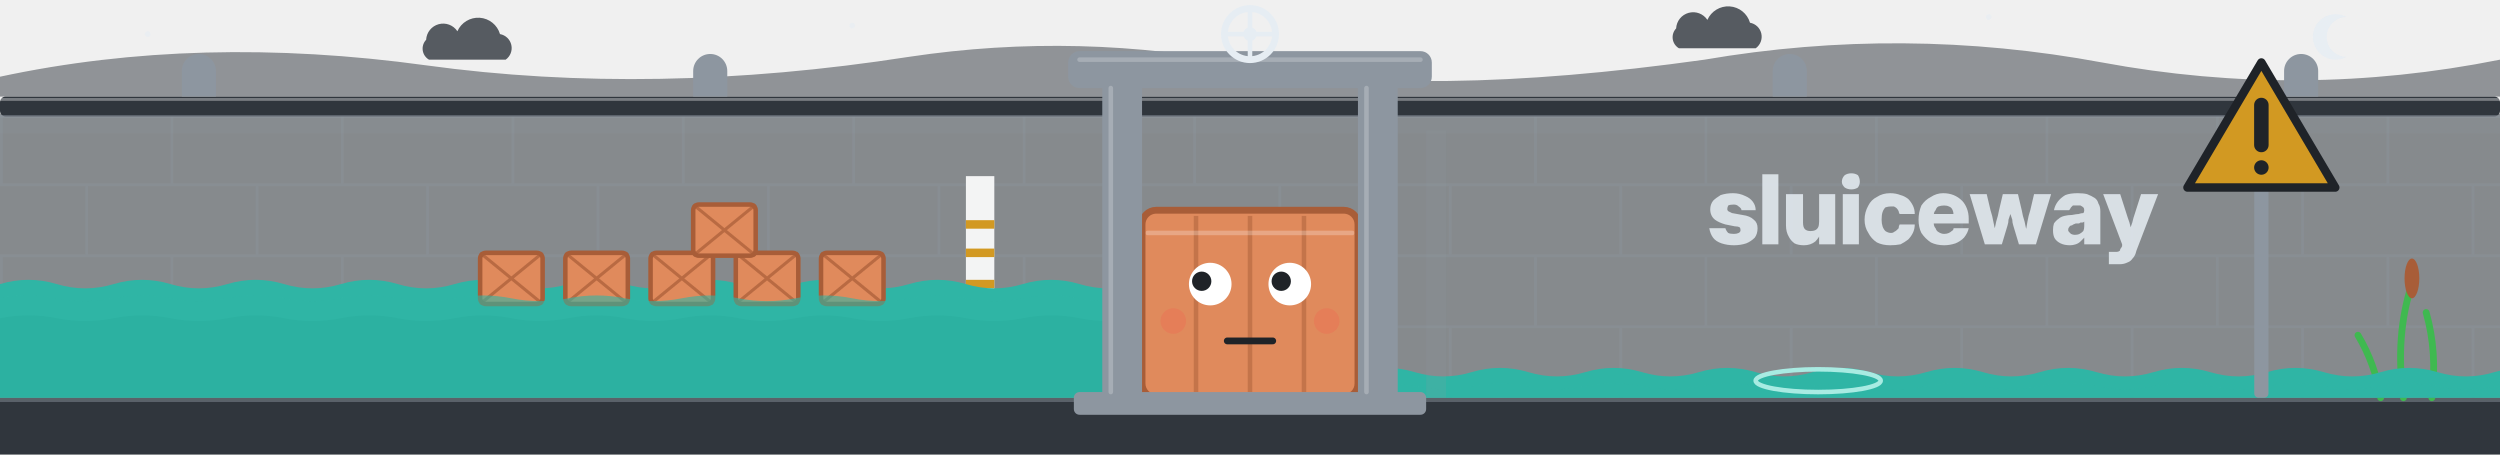
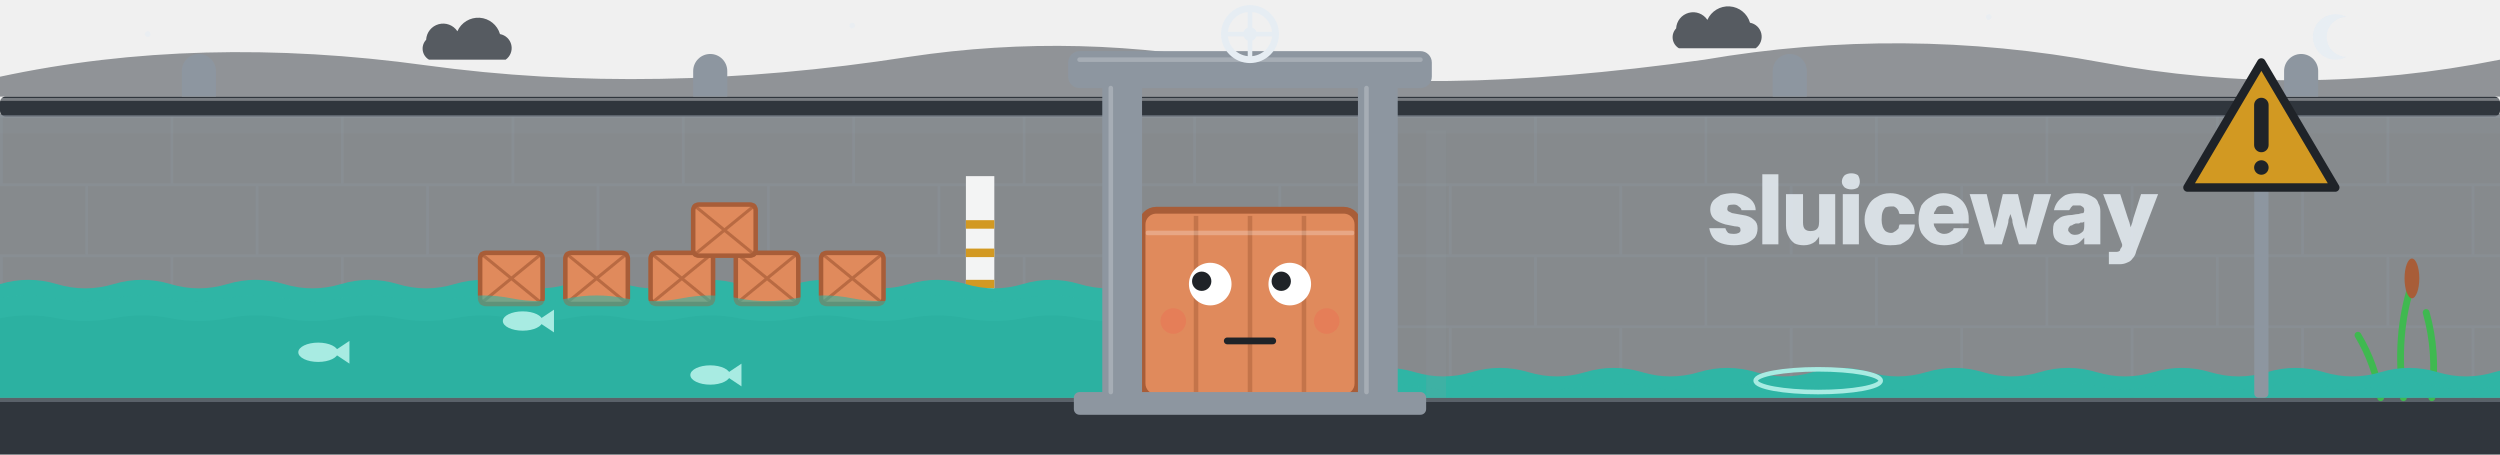
<svg xmlns="http://www.w3.org/2000/svg" viewBox="0 0 880 160" width="880" height="160" role="img" aria-label="Sluiceway: 6 stacks are pending, some delete or replace resources">
-   <style>.bob{animation:bob 2.6s ease-in-out infinite}.bob2{animation:bob 2.6s ease-in-out -1.1s infinite}.bob3{animation:bob 2.6s ease-in-out -1.9s infinite}.wave{animation:wave 3.2s linear infinite}.slow{animation-duration:6s}.lid{transform-box:fill-box;transform-origin:center;animation:lid 5s ease-in-out infinite}.puff{transform-box:fill-box;transform-origin:50% 100%;animation:puff 1.6s ease-in-out infinite}.rip{transform-box:fill-box;transform-origin:center;animation:rip 4s ease-out infinite}.cloud{animation:cloud 40s ease-in-out infinite alternate}@keyframes bob{50%{transform:translateY(-2.5px)}}@keyframes wave{to{transform:translateX(40px)}}@keyframes lid{0%,93%,100%{transform:scaleY(1)}96.5%{transform:scaleY(.08)}}@keyframes puff{50%{transform:scale(1.03,1.012)}}@keyframes rip{0%{opacity:.9;transform:scale(.15)}100%{opacity:0;transform:scale(1)}}@keyframes cloud{to{transform:translateX(70px)}}@media (prefers-reduced-motion:reduce){*{animation:none!important}}</style>
+   <style>.bob{animation:bob 2.6s ease-in-out infinite}.bob2{animation:bob 2.6s ease-in-out -1.1s infinite}.bob3{animation:bob 2.6s ease-in-out -1.9s infinite}.wave{animation:wave 3.2s linear infinite}.slow{animation-duration:6s}.lid{transform-box:fill-box;transform-origin:center;animation:lid 5s ease-in-out infinite}.puff{transform-box:fill-box;transform-origin:50% 100%;animation:puff 1.6s ease-in-out infinite}.rip{transform-box:fill-box;transform-origin:center;animation:rip 4s ease-out infinite}.cloud{animation:cloud 40s ease-in-out infinite alternate}.fish{animation:fish 7s ease-in-out infinite alternate}.fish2{animation:fish 7s ease-in-out -2.5s infinite alternate}.fish3{animation:fish 7s ease-in-out -5s infinite alternate}@keyframes bob{50%{transform:translateY(-2.5px)}}@keyframes wave{to{transform:translateX(40px)}}@keyframes lid{0%,93%,100%{transform:scaleY(1)}96.5%{transform:scaleY(.08)}}@keyframes puff{50%{transform:scale(1.03,1.012)}}@keyframes rip{0%{opacity:.9;transform:scale(.15)}100%{opacity:0;transform:scale(1)}}@keyframes cloud{to{transform:translateX(70px)}}@keyframes fish{to{transform:translateX(-14px)}}@media (prefers-reduced-motion:reduce){*{animation:none!important}}</style>
  <path d="M0 34V27q70 -15 150 -4t170 -3q60 -9 120 3t160 -2q70 -12 140 1t140 -1V34z" fill="#30363d" opacity=".5" />
  <g fill="#30363d" opacity=".8">
    <path class="cloud" d="M150 14a6 6 0 0 1 11 -3a8 8 0 0 1 15 1a5 5 0 0 1 2 9h-27a4.5 4.5 0 0 1 -1 -7z" />
    <path class="cloud" d="M590 10a6 6 0 0 1 11 -3a8 8 0 0 1 15 1a5 5 0 0 1 2 9h-27a4.5 4.5 0 0 1 -1 -7z" />
  </g>
  <path d="M826 6a8 8 0 1 0 0 14a6.5 6.5 0 0 1 0 -14z" fill="#e6edf3" opacity=".85" />
  <g fill="#e6edf3" opacity=".6">
    <circle cx="300" cy="9" r="1" />
    <circle cx="700" cy="6" r="1" />
    <circle cx="52" cy="12" r="1" />
  </g>
  <rect y="40" width="880" height="100" fill="#30363d" opacity=".55" />
  <g stroke="#8d96a0" opacity=".3">
    <path d="M0 65H880M0 90H880M0 115H880" />
    <path d="M0 52.5H880M0 102.5H880M30 77.5H880M30 127.5H880" stroke-width="25" stroke-dasharray="1 59" />
  </g>
  <rect y="41" width="880" height="6" fill="#8d96a0" opacity=".16" />
  <rect y="34" width="880" height="7" rx="2" fill="#30363d" />
  <path d="M0 35H880" stroke="#ffffff" opacity=".35" />
  <path d="M0 41H880" stroke="#8d96a0" opacity=".5" />
  <g fill="#8d96a0">
    <path d="M64 34v-9a6 6 0 0 1 12 0v9z" />
    <path d="M244 34v-9a6 6 0 0 1 12 0v9z" />
    <path d="M624 34v-9a6 6 0 0 1 12 0v9z" />
    <path d="M804 34v-9a6 6 0 0 1 12 0v9z" />
  </g>
  <rect y="140" width="880" height="20" fill="#30363d" />
  <path d="M0 140.75H880" stroke="#8d96a0" stroke-width="1.5" opacity=".45" />
  <rect x="340" y="62" width="10" height="72" fill="#ffffff" opacity=".9" />
  <path d="M340 120h10M340 110h10M340 100h10M340 89h10M340 79h10" stroke="#d29922" stroke-width="3" />
  <path transform="translate(601 86) scale(0.3333)" d="M28 1q-7 0-13-2q-6-2-9-6q-3-4-4-10h17q1 3 3 5q2 1 6 1q3 0 5-1q2-1 2-3q0-2-1-3q-2-1-5-1l-10-2q-7-2-11-5q-5-4-5-11q0-5 3-9q3-3 8-6q6-2 13-2q7 0 13 3q5 2 8 6q3 4 3 9h-15q0-2-3-4q-2-2-5-2q-4 0-6 1q-1 2-1 4q0 1 1 2q2 1 4 2l11 2q8 1 12 5q4 3 4 9q0 6-3 10q-4 4-9 6q-6 2-13 2zM75-74v74h-17v-74zM102 1q-6 0-10-2q-4-3-6-7q-3-5-3-12v-33h18v30q0 5 2 7q2 2 6 2q3 0 5-1q2-1 3-3q1-2 1-6v-29h17v53h-17v-14h3q-3 7-7 11q-5 4-12 4zM143 0v-53h17v53zM152-58q-4 0-7-2q-3-3-3-6q0-4 3-7q3-2 7-2q4 0 7 2q2 3 2 7q0 3-2 6q-3 2-7 2zM193 1q-8 0-14-3q-6-4-9-10q-4-6-4-14q0-8 4-15q3-6 9-9q6-4 14-4q6 0 11 2q4 1 8 4q3 3 5 7q2 4 2 9h-16q-1-2-1-3q-1-2-2-3q-1-1-3-2q-1 0-3 0q-3 0-6 1q-2 2-3 5q-1 3-1 8q0 4 1 7q1 3 3 5q3 2 6 2q2 0 3-1q2-1 3-2q1-1 2-2q0-2 1-4h16q0 5-2 9q-2 4-5 7q-4 3-8 5q-5 1-11 1zM250 1q-8 0-14-3q-6-4-10-10q-3-6-3-14q0-8 3-15q4-6 10-9q6-4 13-4q6 0 11 2q5 2 9 6q3 3 5 8q2 5 2 11v5h-48v-10h40l-8 2q0-4-1-6q-1-3-4-4q-2-1-5-1q-3 0-6 1q-2 1-3 4q-2 2-2 6v7q0 4 2 6q1 3 3 4q3 2 6 2q3 0 5-1q2-1 3-2q2-1 2-3h16q-1 5-5 10q-4 4-9 6q-6 2-12 2zM293 0l-16-53h18l4 17q2 6 3 12q1 6 3 12h-3q2-6 3-12q2-6 3-12l4-17h16l4 17q1 6 3 12q1 6 3 12h-2q1-6 2-12q1-6 3-12l4-17h18l-16 53h-18l-6-20q-1-3-1-6q-1-3-2-6q-1-3-1-6h3q-1 3-2 6q-1 3-2 6q0 3-1 6l-6 20zM383 1q-6 0-10-2q-4-2-6-5q-2-3-2-9q0-4 1-7q2-3 5-5q2-2 6-3q4-1 8-1q5-1 7-1q3-1 5-1q1-1 1-3q0-2-1-3q-1-1-3-2q-1 0-4 0q-2 0-4 0q-1 1-2 2q-1 2-2 3h-16q1-5 4-9q3-4 8-7q5-2 13-2q6 0 10 1q5 2 8 4q3 2 4 6q2 3 2 8v35h-17v-7q-2 2-4 4q-2 2-5 3q-3 1-6 1zM388-10q3 0 5-1q2-1 4-3q1-2 1-5v-5q-1 1-2 1q-1 0-2 0q-1 1-2 1q-2 0-3 0q-3 1-4 2q-2 0-3 2q-1 1-1 3q0 1 1 2q1 1 2 2q2 1 4 1zM424 21v-13h8q2 0 3-1q1 0 1-2q1-1 2-3v-2l-20-53h18l8 25q2 5 3 10q1 5 3 10h-5q1-5 2-10q2-5 3-10l8-25h18l-23 60q-1 5-4 8q-2 3-5 4q-4 2-8 2q-3 0-6 0q-3 0-6 0z" fill="#e6edf3" opacity=".85" />
  <path d="M846 140q-3 -22 3 -40M856 140q2 -16 -2 -30M838 140q-2 -12 -8 -22" stroke="#3fb950" stroke-width="2.4" stroke-linecap="round" fill="none" />
  <ellipse cx="849" cy="98" rx="2.6" ry="7" fill="#a85d38" />
  <defs>
    <g id="k">
      <rect x="-11" y="-15" width="22" height="18" rx="2" fill="#e08a5c" stroke="#a85d38" stroke-width="1.6" />
      <path d="M-11 -15l22 18M11 -15l-22 18" stroke="#a85d38" stroke-width="1.1" opacity=".7" />
+     </g>
+     <g id="f">
+       <g fill="#a8ebe2">
+         <ellipse rx="7" ry="3.4" />
+         <path d="M5 0l6 -4v8z" />
+       </g>
    </g>
  </defs>
  <clipPath id="c1">
    <rect x="0" y="92" width="402" height="48" />
  </clipPath>
  <g clip-path="url(#c1)">
    <g class="wave">
      <path d="M-40 100q10 -3 20 0t20 0t20 0t20 0t20 0t20 0t20 0t20 0t20 0t20 0t20 0t20 0t20 0t20 0t20 0t20 0t20 0t20 0t20 0t20 0t20 0t20 0t20 0t20 0V140H-40Z" fill="#2fb5a5" />
    </g>
  </g>
  <clipPath id="c2">
    <rect x="0" y="104" width="402" height="36" />
  </clipPath>
  <g clip-path="url(#c2)">
    <g class="wave slow">
      <path d="M-40 112q10 -2 20 0t20 0t20 0t20 0t20 0t20 0t20 0t20 0t20 0t20 0t20 0t20 0t20 0t20 0t20 0t20 0t20 0t20 0t20 0t20 0t20 0t20 0t20 0t20 0V140H-40Z" fill="#178f82" opacity="0.28" />
    </g>
  </g>
  <clipPath id="c3">
    <rect x="478" y="123" width="402" height="17" />
  </clipPath>
  <g clip-path="url(#c3)">
    <g class="wave slow">
      <path d="M438 131q10 -3 20 0t20 0t20 0t20 0t20 0t20 0t20 0t20 0t20 0t20 0t20 0t20 0t20 0t20 0t20 0t20 0t20 0t20 0t20 0t20 0t20 0t20 0t20 0t20 0V140H438Z" fill="#2fb5a5" />
    </g>
  </g>
  <clipPath id="c4">
    <rect x="478" y="133" width="402" height="7" />
  </clipPath>
  <g clip-path="url(#c4)">
    <g class="wave slow">
      <path d="M438 141q10 -2 20 0t20 0t20 0t20 0t20 0t20 0t20 0t20 0t20 0t20 0t20 0t20 0t20 0t20 0t20 0t20 0t20 0t20 0t20 0t20 0t20 0t20 0t20 0t20 0V140H438Z" fill="#178f82" opacity="0.28" />
    </g>
  </g>
  <use class="bob" href="#k" x="300" y="104" />
  <use class="bob2" href="#k" x="270" y="104" />
  <use class="bob3" href="#k" x="240" y="104" />
  <use class="bob2" href="#k" x="255" y="87" />
  <use class="bob" href="#k" x="210" y="104" />
  <use class="bob2" href="#k" x="180" y="104" />
  <clipPath id="c5">
    <rect x="0" y="97" width="402" height="43" />
  </clipPath>
  <g clip-path="url(#c5)">
    <g class="wave slow">
      <path d="M-40 105q10 -2 20 0t20 0t20 0t20 0t20 0t20 0t20 0t20 0t20 0t20 0t20 0t20 0t20 0t20 0t20 0t20 0t20 0t20 0t20 0t20 0t20 0t20 0t20 0t20 0V140H-40Z" fill="#2fb5a5" opacity="0.6" />
    </g>
  </g>
  <clipPath id="c6">
    <rect x="478" y="128" width="402" height="12" />
  </clipPath>
  <g clip-path="url(#c6)">
    <g class="wave slow">
      <path d="M438 136q10 -2 20 0t20 0t20 0t20 0t20 0t20 0t20 0t20 0t20 0t20 0t20 0t20 0t20 0t20 0t20 0t20 0t20 0t20 0t20 0t20 0t20 0t20 0t20 0t20 0V140H438Z" fill="#2fb5a5" opacity="0.6" />
    </g>
  </g>
+   <use class="fish" href="#f" x="250" y="132" />
+   <use class="fish2" href="#f" x="112" y="124" />
+   <use class="fish3" href="#f" x="184" y="113" />
  <g fill="none" stroke="#a8ebe2" stroke-width="1.6">
    <ellipse class="rip" cx="640" cy="134" rx="22" ry="4" />
  </g>
  <rect x="793.5" y="60" width="5" height="80" rx="1.5" fill="#8d96a0" />
  <path d="M796 22l26 44h-52z" fill="#d29922" stroke="#1f2328" stroke-width="3" stroke-linejoin="round" />
  <path d="M796 36.96v14.08m0 7.92v0" stroke="#1f2328" stroke-width="5.1" stroke-linecap="round" />
  <path d="M502 46h7v94h-7z" fill="#8d96a0" opacity=".16" />
  <g class="puff">
    <rect x="402" y="74" width="76" height="66" rx="5" fill="#e08a5c" />
    <path d="M421 76v62M440 76v62M459 76v62" stroke="#a85d38" stroke-width="1.6" opacity=".5" />
    <path d="M404 82h72" stroke="#ffffff" stroke-width="1.6" opacity=".25" stroke-linecap="round" />
    <rect x="402" y="74" width="76" height="66" rx="5" fill="none" stroke="#a85d38" stroke-width="2.4" />
    <g class="lid">
      <g fill="#ffffff">
        <circle cx="426" cy="100" r="7.5" />
        <circle cx="454" cy="100" r="7.5" />
      </g>
      <g fill="#1f2328">
        <circle cx="423" cy="99" r="3.4" />
        <circle cx="451" cy="99" r="3.4" />
      </g>
    </g>
    <g fill="#f85149" opacity=".22">
      <circle cx="413" cy="113" r="4.5" />
      <circle cx="467" cy="113" r="4.5" />
    </g>
    <path d="M432 120h16" stroke="#1f2328" stroke-width="2.4" fill="none" stroke-linecap="round" />
  </g>
  <g fill="#8d96a0">
    <rect x="378" y="138" width="124" height="8" rx="2" />
    <rect x="388" y="26" width="14" height="114" rx="2" />
    <rect x="478" y="26" width="14" height="114" rx="2" />
    <rect x="376" y="18" width="128" height="13" rx="4" />
  </g>
  <path d="M391 31v107M481 31v107M380 21h120" stroke="#ffffff" stroke-width="1.6" opacity=".22" stroke-linecap="round" />
  <g transform="translate(440 12)">
    <g>
      <circle r="9" fill="none" stroke="#e6edf3" stroke-width="2.4" />
      <path d="M-9 0h18M0 -9v18" stroke="#e6edf3" stroke-width="1.6" />
      <circle r="2.4" fill="#e6edf3" />
    </g>
  </g>
</svg>
